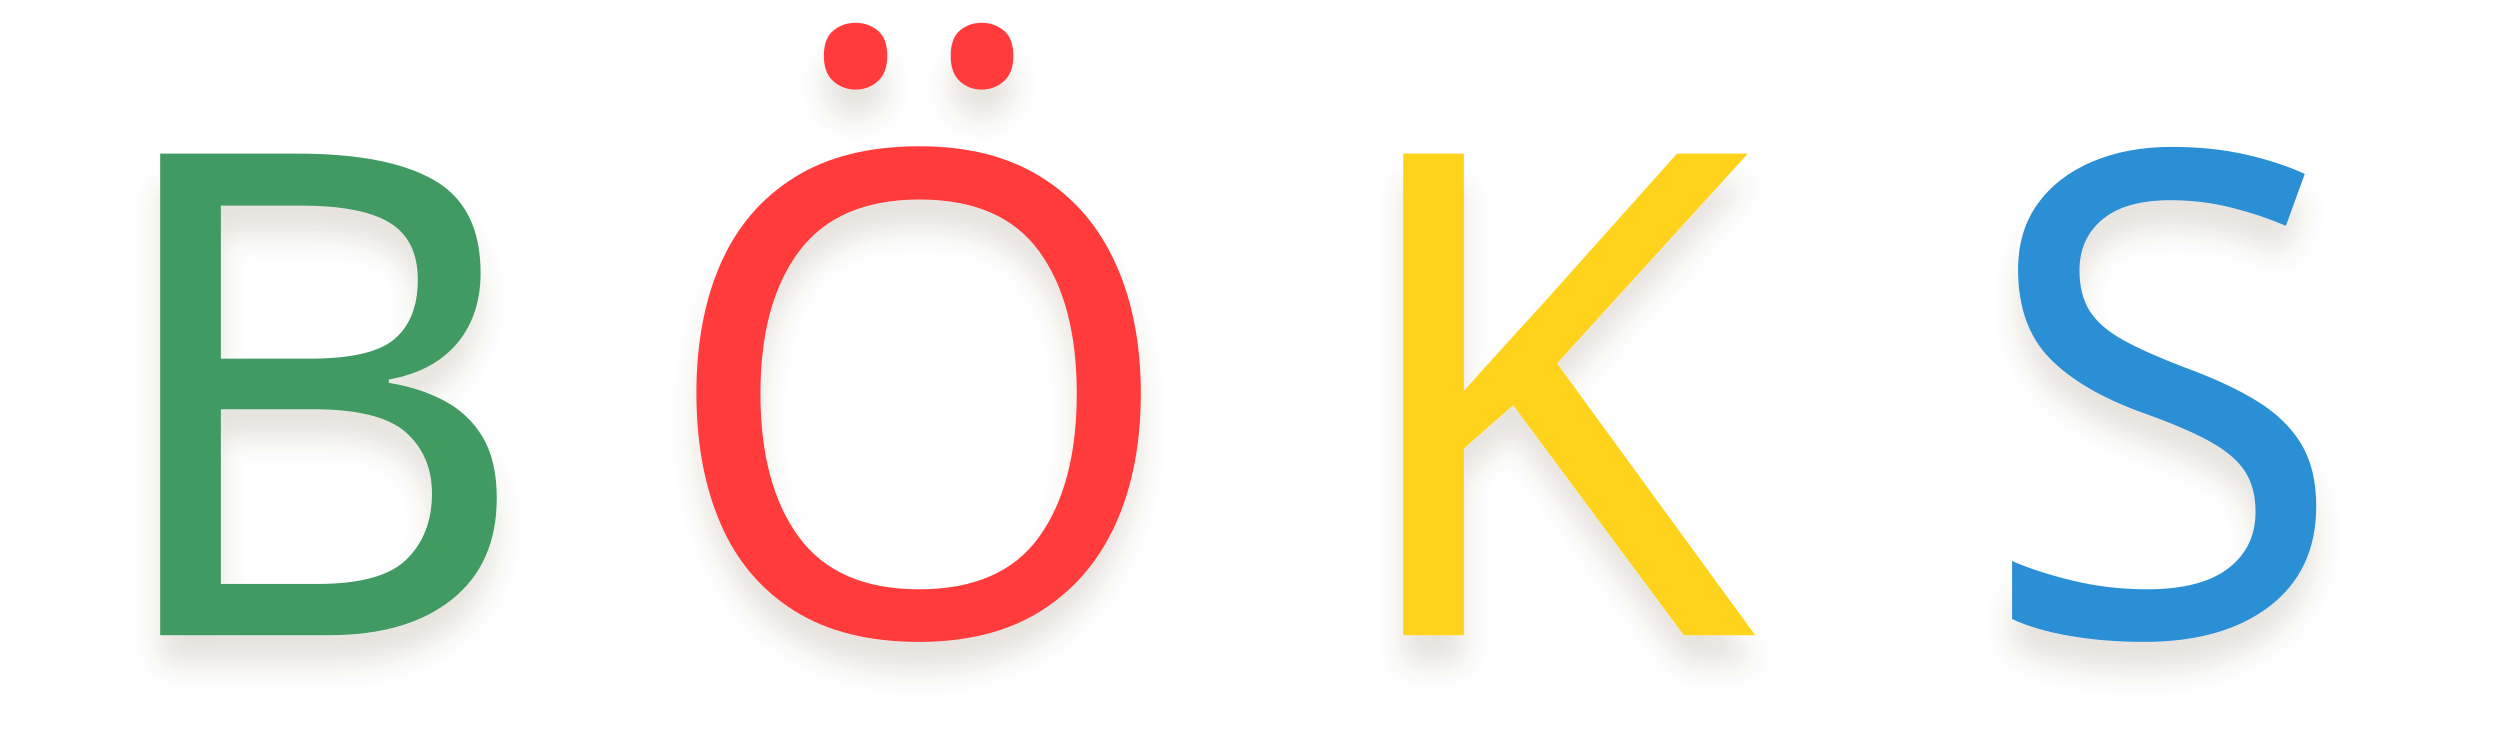
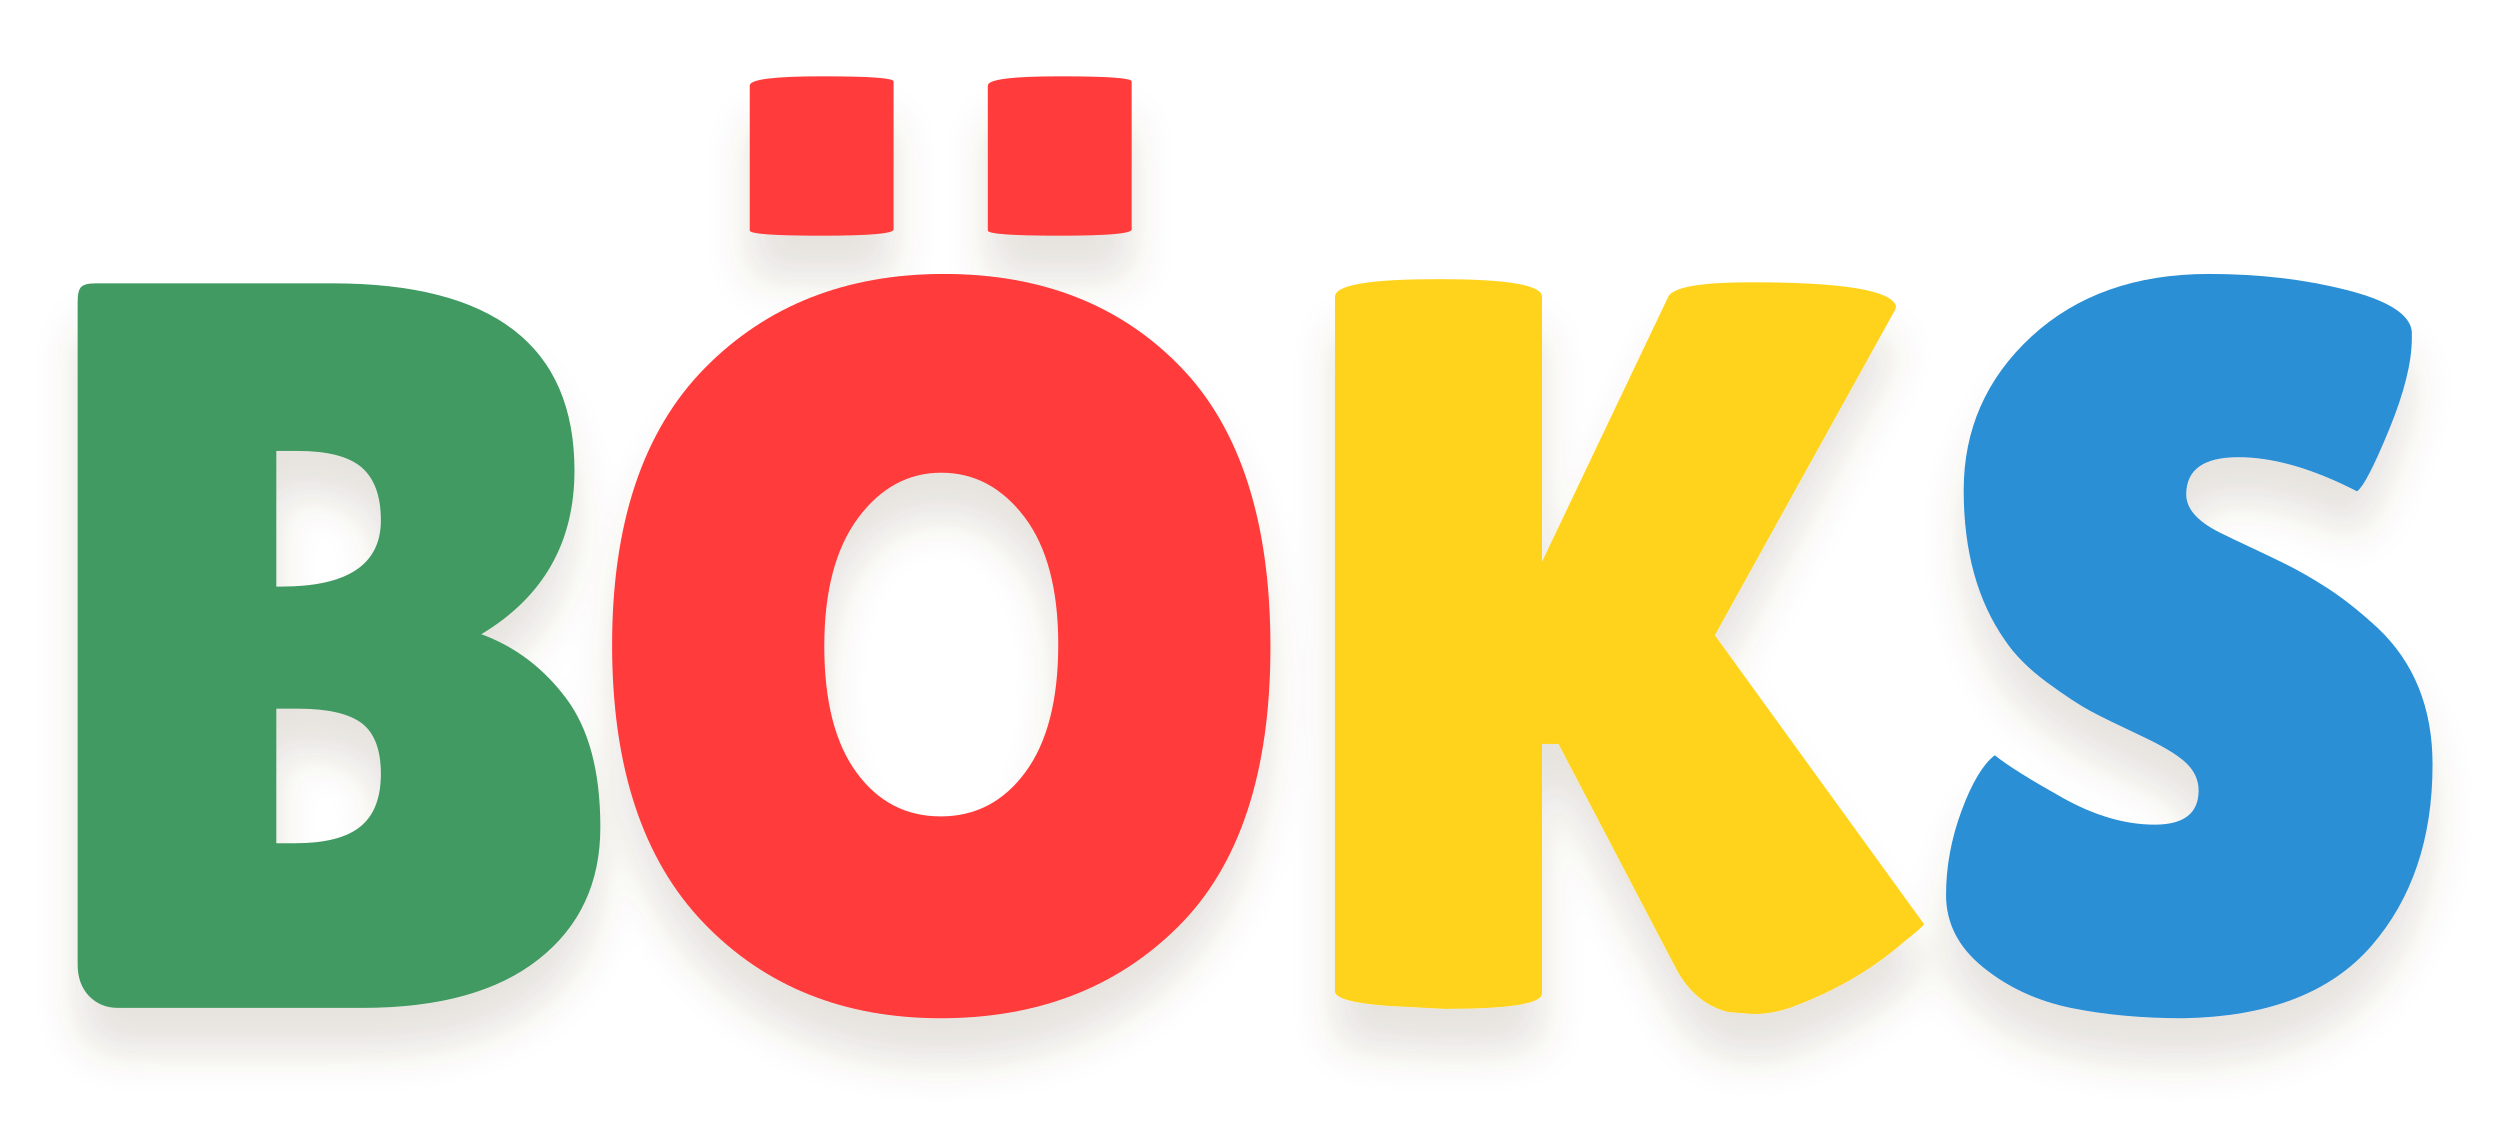
- <svg xmlns="http://www.w3.org/2000/svg" viewBox="0 0 430 130" role="img" aria-label="BOKS">
+ <svg xmlns="http://www.w3.org/2000/svg" viewBox="18 -6 285 130" role="img" aria-label="BOKS">
  <defs>
-     <style>
-       @font-face {
-         font-family: "BoksLogoLilita";
-         src: url("../../fonts/LilitaOne-Regular.ttf") format("truetype");
-         font-weight: 400;
-         font-style: normal;
-       }
-       .letter {
-         font-family: "BoksLogoLilita", "Arial Black", sans-serif;
-         font-size: 116px;
-         font-weight: 400;
-         dominant-baseline: middle;
-         text-anchor: middle;
-       }
-     </style>
-     <filter id="soft-shadow" x="-10%" y="-15%" width="120%" height="130%">
+     <filter id="soft-shadow" x="-8%" y="-12%" width="116%" height="130%">
      <feDropShadow dx="0" dy="5" stdDeviation="2.3" flood-color="#5f4e34" flood-opacity="0.16" />
    </filter>
  </defs>
  <g filter="url(#soft-shadow)">
-     <text class="letter" x="54" y="69" fill="#3F9A62">B</text>
-     <text class="letter" x="158" y="69" fill="#FF3B3B">Ö</text>
-     <text class="letter" x="266" y="69" fill="#FFD31A">K</text>
-     <text class="letter" x="372" y="69" fill="#2B8FD4">S</text>
+     <path fill="#3F9A62" d="M83.49 47.65 C83.49 55.84 79.95 62.05 72.87 66.3 C76.72 67.71 79.95 70.15 82.54 73.61 C85.14 77.08 86.44 81.97 86.44 88.31 C86.44 94.64 84.1 99.65 79.41 103.35 C74.73 107.05 68.03 108.9 59.3 108.9 L31.45 108.9 C30.11 108.9 29.01 108.44 28.14 107.54 C27.28 106.63 26.85 105.44 26.85 103.94 L26.85 28.42 C26.85 27.56 26.98 26.98 27.26 26.71 C27.53 26.43 28.1 26.3 28.97 26.3 L55.87 26.3 C74.28 26.3 83.49 33.42 83.49 47.65 Z M49.5 45.41 L49.5 60.87 L50.09 60.87 C57.64 60.87 61.42 58.35 61.42 53.32 C61.42 50.57 60.69 48.56 59.24 47.3 C57.78 46.04 55.36 45.41 51.98 45.41 Z M49.5 74.79 L49.5 90.13 L51.63 90.13 C55.01 90.13 57.49 89.51 59.06 88.25 C60.63 86.99 61.42 84.98 61.42 82.23 C61.42 79.48 60.69 77.55 59.24 76.45 C57.78 75.35 55.36 74.79 51.98 74.79 Z" />
+     <path fill="#FF3B3B" d="M119.87 20.16 C119.87 20.63 117.14 20.87 111.67 20.87 C106.21 20.87 103.47 20.67 103.47 20.28 L103.47 3.76 C103.47 3.05 106.21 2.7 111.67 2.7 C117.14 2.7 119.87 2.89 119.87 3.29 Z M147.01 20.16 C147.01 20.63 144.28 20.87 138.81 20.87 C133.35 20.87 130.61 20.67 130.61 20.28 L130.61 3.76 C130.61 3.05 133.35 2.7 138.81 2.7 C144.28 2.7 147.01 2.89 147.01 3.29 Z M125.24 110.08 C114.19 110.08 105.18 106.46 98.22 99.22 C91.26 91.98 87.78 81.42 87.78 67.54 C87.78 53.65 91.3 43.13 98.34 35.97 C105.38 28.81 114.47 25.23 125.6 25.23 C136.73 25.23 145.72 28.75 152.56 35.8 C159.4 42.84 162.83 53.5 162.83 67.77 C162.83 82.05 159.32 92.67 152.32 99.63 C145.32 106.6 136.3 110.08 125.24 110.08 Z M125.3 47.89 C121.53 47.89 118.36 49.62 115.8 53.08 C113.25 56.54 111.97 61.4 111.97 67.66 C111.97 73.91 113.19 78.71 115.63 82.05 C118.06 85.39 121.27 87.07 125.24 87.07 C129.22 87.07 132.44 85.38 134.92 81.99 C137.4 78.61 138.64 73.77 138.64 67.48 C138.64 61.19 137.36 56.35 134.8 52.96 C132.24 49.58 129.08 47.89 125.3 47.89 Z" />
+     <path fill="#FFD31A" d="M193.79 107.24 C193.79 108.42 190.09 109.01 182.69 109.01 L176.09 108.66 C172.15 108.35 170.19 107.8 170.19 107.01 L170.19 27.83 C170.19 26.49 174.12 25.82 181.99 25.82 C189.85 25.82 193.79 26.49 193.79 27.83 L193.79 58.04 L208.18 27.83 C208.73 26.73 211.88 26.18 217.62 26.18 C228.08 26.18 233.59 27.08 234.14 28.89 C234.14 29.05 234.1 29.21 234.02 29.36 L213.49 66.42 L237.33 99.34 C237.33 99.5 236.58 100.16 235.09 101.34 C231.47 104.49 227.22 106.97 222.34 108.78 C220.85 109.33 219.35 109.6 217.86 109.6 L215.03 109.37 C212.51 108.74 210.54 107.13 209.13 104.53 L195.67 78.81 L193.79 78.81 Z" />
+     <path fill="#2B8FD4" d="M245.4 80.1 C246.89 81.28 249.47 82.9 253.12 84.94 C256.78 86.99 260.28 88.01 263.63 88.01 C266.97 88.01 268.64 86.71 268.64 84.12 C268.64 82.94 268.17 81.89 267.23 80.99 C266.28 80.08 264.55 79.04 262.03 77.86 C259.52 76.68 257.63 75.76 256.37 75.09 C255.11 74.42 253.44 73.32 251.35 71.79 C249.27 70.25 247.68 68.66 246.58 67.01 C243.43 62.52 241.86 56.82 241.86 49.9 C241.86 42.97 244.43 37.13 249.58 32.37 C254.74 27.61 261.48 25.23 269.82 25.23 C275.49 25.23 280.72 25.84 285.52 27.06 C290.31 28.28 292.79 29.88 292.95 31.84 C292.95 32.08 292.95 32.31 292.95 32.55 C292.95 35.3 292.08 38.78 290.35 42.99 C288.62 47.2 287.4 49.54 286.7 50.01 C281.66 47.42 277.16 46.12 273.18 46.12 C269.21 46.12 267.23 47.54 267.23 50.37 C267.23 52.1 268.68 53.63 271.59 54.97 C272.22 55.29 273.13 55.72 274.31 56.27 C275.49 56.82 276.84 57.47 278.38 58.22 C279.91 58.96 281.56 59.91 283.33 61.05 C285.1 62.19 287.01 63.7 289.06 65.59 C293.22 69.52 295.31 74.72 295.31 81.17 C295.31 89.58 292.99 96.47 288.35 101.82 C283.71 107.17 276.55 109.92 266.87 110.08 C262.15 110.08 257.88 109.68 254.07 108.9 C250.25 108.11 246.93 106.58 244.1 104.29 C241.27 102.01 239.85 99.26 239.85 96.03 C239.85 92.81 240.44 89.6 241.62 86.42 C242.8 83.23 244.06 81.13 245.4 80.1 Z" />
  </g>
</svg>
